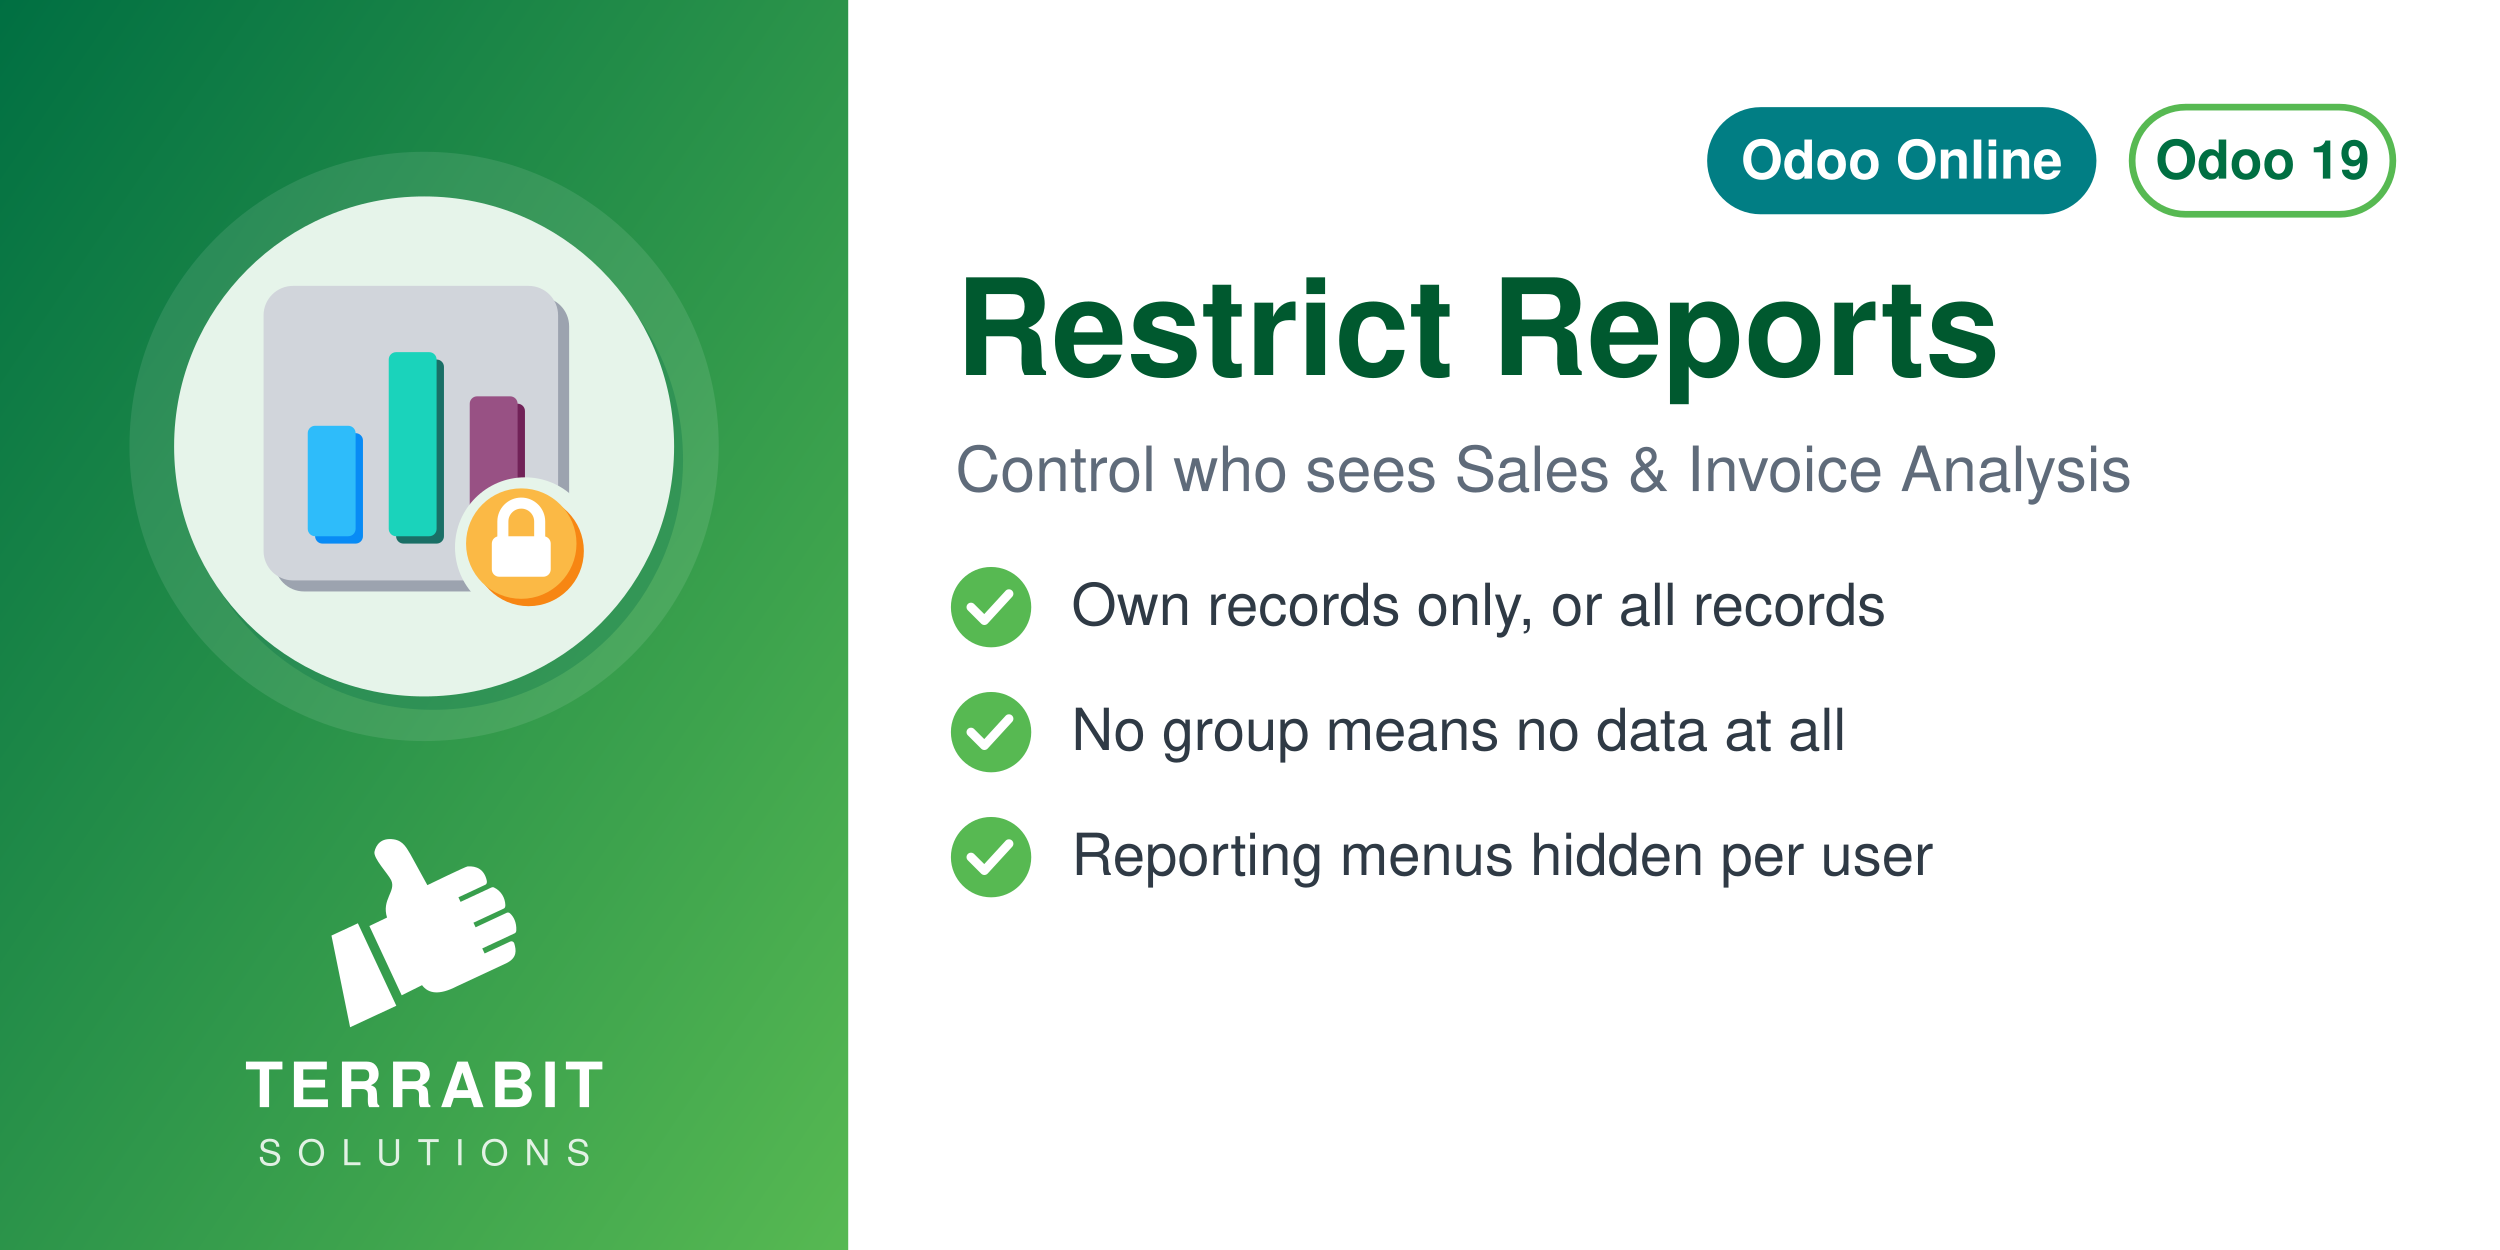
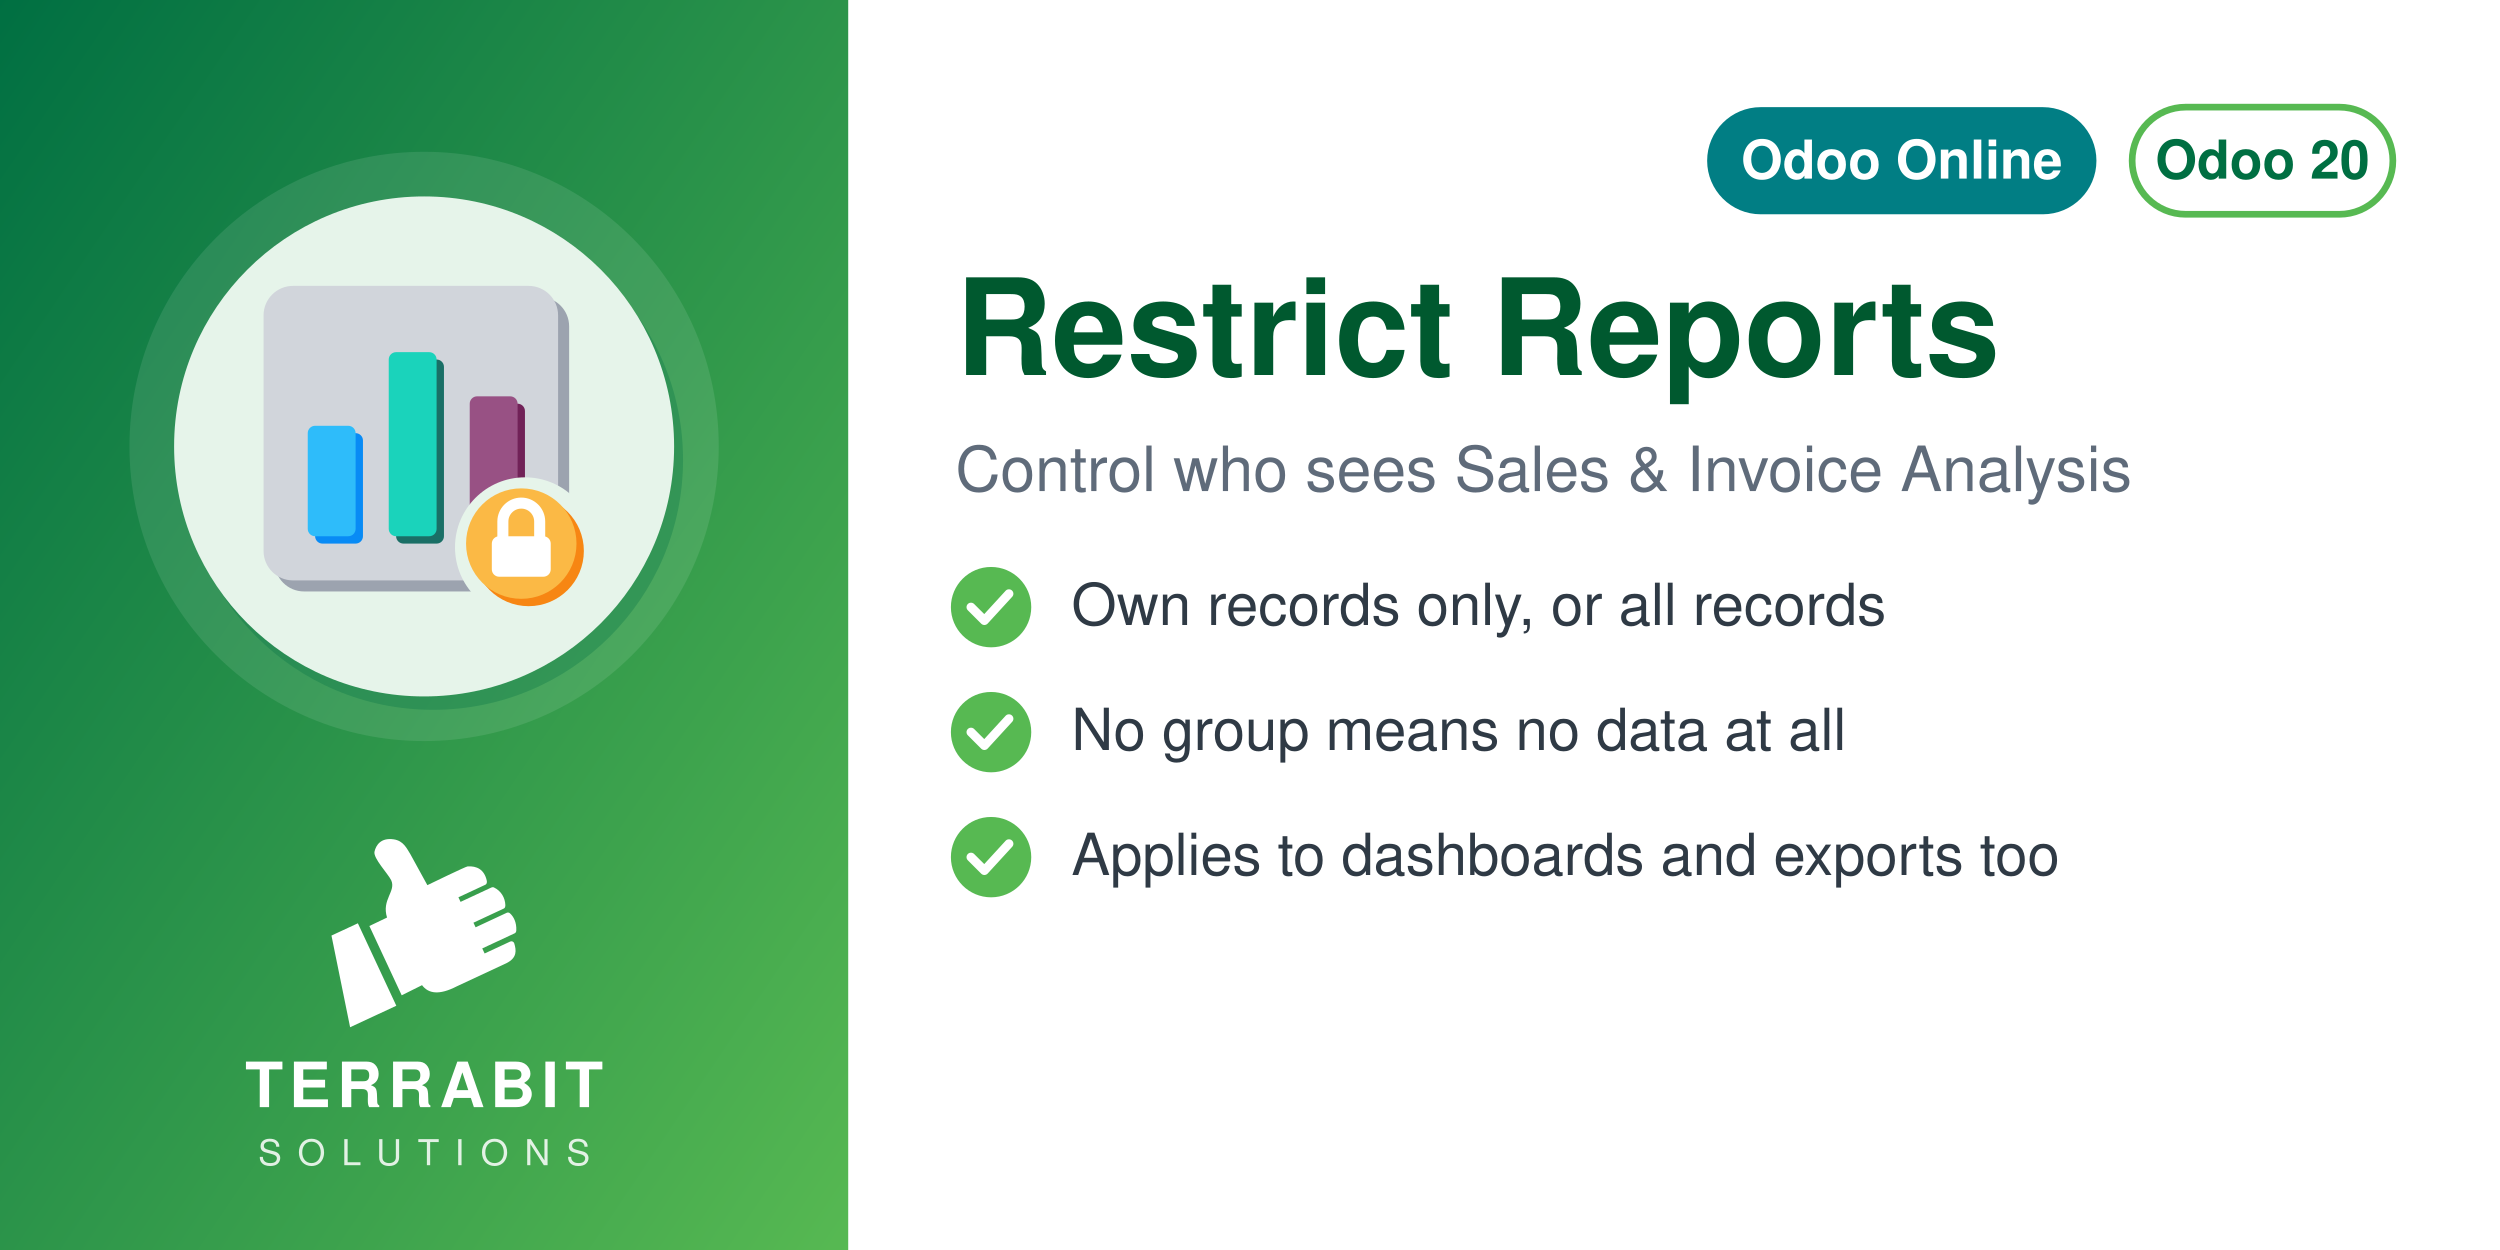
<svg xmlns="http://www.w3.org/2000/svg" width="560" height="280" viewBox="0 0 560 280">
  <defs>
    <linearGradient id="g" x1="0" y1="0" x2="1" y2="1">
      <stop offset="0" stop-color="#006F42" />
      <stop offset="1" stop-color="#57B952" />
    </linearGradient>
  </defs>
  <rect width="560" height="280" fill="#FFFFFF" />
  <rect width="190" height="280" fill="url(#g)" />
  <circle cx="95.0" cy="100" r="66" fill="white" opacity="0.10" />
  <circle cx="97.0" cy="103" r="56" fill="#006F42" opacity="0.30" />
  <circle cx="95.0" cy="100" r="56" fill="#E6F4EA" />
  <svg x="54.0" y="59.0" width="82" height="82" viewBox="0 0 100 100" preserveAspectRatio="xMidYMid meet">
    <g transform="translate(0.11,0.11) scale(1.0057)">
      <defs>
        <mask id="mi-cut" maskUnits="userSpaceOnUse" x="-20" y="-20" width="140" height="140">
          <rect x="-20" y="-20" width="140" height="140" fill="#fff" />
          <circle cx="77" cy="77" r="19" fill="#000" />
        </mask>
      </defs>
      <g mask="url(#mi-cut)">
        <g transform="translate(3,3)" fill="#9CA3AF">
          <rect x="6" y="6" width="80" height="80" rx="8" />
        </g>
        <g fill="#D1D5DB">
          <rect x="6" y="6" width="80" height="80" rx="8" />
        </g>
        <g transform="translate(2,2)" fill="#088BF5">
          <rect x="18" y="44" width="13" height="30" rx="2" />
        </g>
        <g fill="#2EBCFA">
          <rect x="18" y="44" width="13" height="30" rx="2" />
        </g>
        <g transform="translate(2,2)" fill="#1A6F66">
          <rect x="40" y="24" width="13" height="50" rx="2" />
        </g>
        <g fill="#1AD3BB">
          <rect x="40" y="24" width="13" height="50" rx="2" />
        </g>
        <g transform="translate(2,2)" fill="#712258">
          <rect x="62" y="36" width="13" height="38" rx="2" />
        </g>
        <g fill="#985184">
          <rect x="62" y="36" width="13" height="38" rx="2" />
        </g>
      </g>
      <circle cx="78" cy="78" r="15" fill="#F78613" />
      <circle cx="76" cy="76" r="15" fill="#FBB945" />
      <path d="M71,74 v-4 a5,5 0 0 1 10,0 v4" fill="none" stroke="#FFFFFF" stroke-width="3" stroke-linecap="round" stroke-linejoin="round" />
      <rect x="68" y="74" width="16" height="11" rx="2" fill="#FFFFFF" />
    </g>
  </svg>
  <svg x="72.0" y="186" width="46" height="46" viewBox="4045 2535 3400 3400" preserveAspectRatio="xMidYMid meet">
    <path fill="#FFFFFF" d="M4648.32 4073.59l636.59 1365.17 -765.09 355.96 -308.63 -1517.87 437.13 -203.26zm725.61 1192.32l336.75 -167.88c105.65,140.85 282.69,170.72 576.82,18.8l819.92 -382.33c181.4,-90.13 164.26,-214.57 130.07,-328.43 -4.28,-14.25 -13.68,-24.81 -27.34,-30.7 -13.67,-5.89 -27.61,-5.11 -41.09,1.18l-422.32 196.93 -39.04 -83.72 538.07 -250.91c16.64,-7.76 24.7,-27.69 25.58,-46.04 6.48,-134.33 -44.36,-230.89 -105.84,-285.23 -15.2,-13.44 -35.71,-15.59 -54.12,-7l-513.92 239.64 -35.6 -76.34 506.31 -236.1c17.69,-8.25 22.52,-36.93 21.83,-56.45 -4.1,-117.31 -67.62,-232.74 -187.72,-290.66 -13.94,-6.72 -28.64,-6.36 -42.69,0.19l-511.21 238.38 -35.37 -75.86 448.98 -209.36c20.44,-9.53 25.81,-42.28 21.02,-64.32 -41.02,-189.07 -167.92,-247.8 -318.14,-237.87 -29.39,1.94 -589.86,273.16 -665.95,310.54l-281.84 -513.57c-59.06,-93.13 -112.7,-221.7 -276.47,-245.13 -211.24,-30.22 -291.56,94.38 -316.89,203.13 -25.32,108.75 223.84,365.99 276.05,473.69 85.52,184.27 -161.86,318.11 -68.41,617.99l-292.54 139.94 535.09 1147.51z" />
  </svg>
  <text x="95.0" y="248" text-anchor="middle" font-family="Helvetica,Arial,sans-serif" font-size="14" font-weight="800" letter-spacing="1.4" fill="white">TERRABIT</text>
  <text x="95.0" y="261" text-anchor="middle" font-family="Helvetica,Arial,sans-serif" font-size="8" font-weight="500" letter-spacing="3.6" fill="white" opacity="0.85">SOLUTIONS</text>
  <g>
    <rect x="477.6" y="24" width="58.4" height="24" rx="12" fill="none" stroke="#57B952" stroke-width="1.5" />
-     <text x="506.8" y="40" text-anchor="middle" font-family="Helvetica,Arial,sans-serif" font-size="12" font-weight="700" fill="#006F42">Odoo 19</text>
+     <text x="506.8" y="40" text-anchor="middle" font-family="Helvetica,Arial,sans-serif" font-size="12" font-weight="700" fill="#006F42">Odoo 20</text>
  </g>
  <g>
    <rect x="382.4" y="24" width="87.2" height="24" rx="12" fill="#017E84" />
    <text x="426" y="40" text-anchor="middle" font-family="Helvetica,Arial,sans-serif" font-size="12" font-weight="700" fill="white">Odoo Online</text>
  </g>
  <text x="214" y="84" font-family="Helvetica,Arial,sans-serif" font-size="30" font-weight="700" fill="#00592F">Restrict Reports</text>
  <text x="214" y="110" font-family="Helvetica,Arial,sans-serif" font-size="14" fill="#5F6B7A">Control who sees Sales &amp; Invoice Analysis</text>
  <circle cx="222" cy="136" r="9" fill="#57B952" />
  <path d="M217.5 136 l3 3 l5.5 -6" fill="none" stroke="white" stroke-width="2" stroke-linecap="round" stroke-linejoin="round" />
  <text x="240" y="140" font-family="Helvetica,Arial,sans-serif" font-size="13" fill="#2F3A45">Own records only, or all records</text>
  <circle cx="222" cy="164" r="9" fill="#57B952" />
  <path d="M217.5 164 l3 3 l5.5 -6" fill="none" stroke="white" stroke-width="2" stroke-linecap="round" stroke-linejoin="round" />
  <text x="240" y="168" font-family="Helvetica,Arial,sans-serif" font-size="13" fill="#2F3A45">No group means no data at all</text>
  <circle cx="222" cy="192" r="9" fill="#57B952" />
  <path d="M217.5 192 l3 3 l5.5 -6" fill="none" stroke="white" stroke-width="2" stroke-linecap="round" stroke-linejoin="round" />
-   <text x="240" y="196" font-family="Helvetica,Arial,sans-serif" font-size="13" fill="#2F3A45">Reporting menus hidden per user</text>
+   <text x="240" y="196" font-family="Helvetica,Arial,sans-serif" font-size="13" fill="#2F3A45">Applies to dashboards and exports too</text>
</svg>
